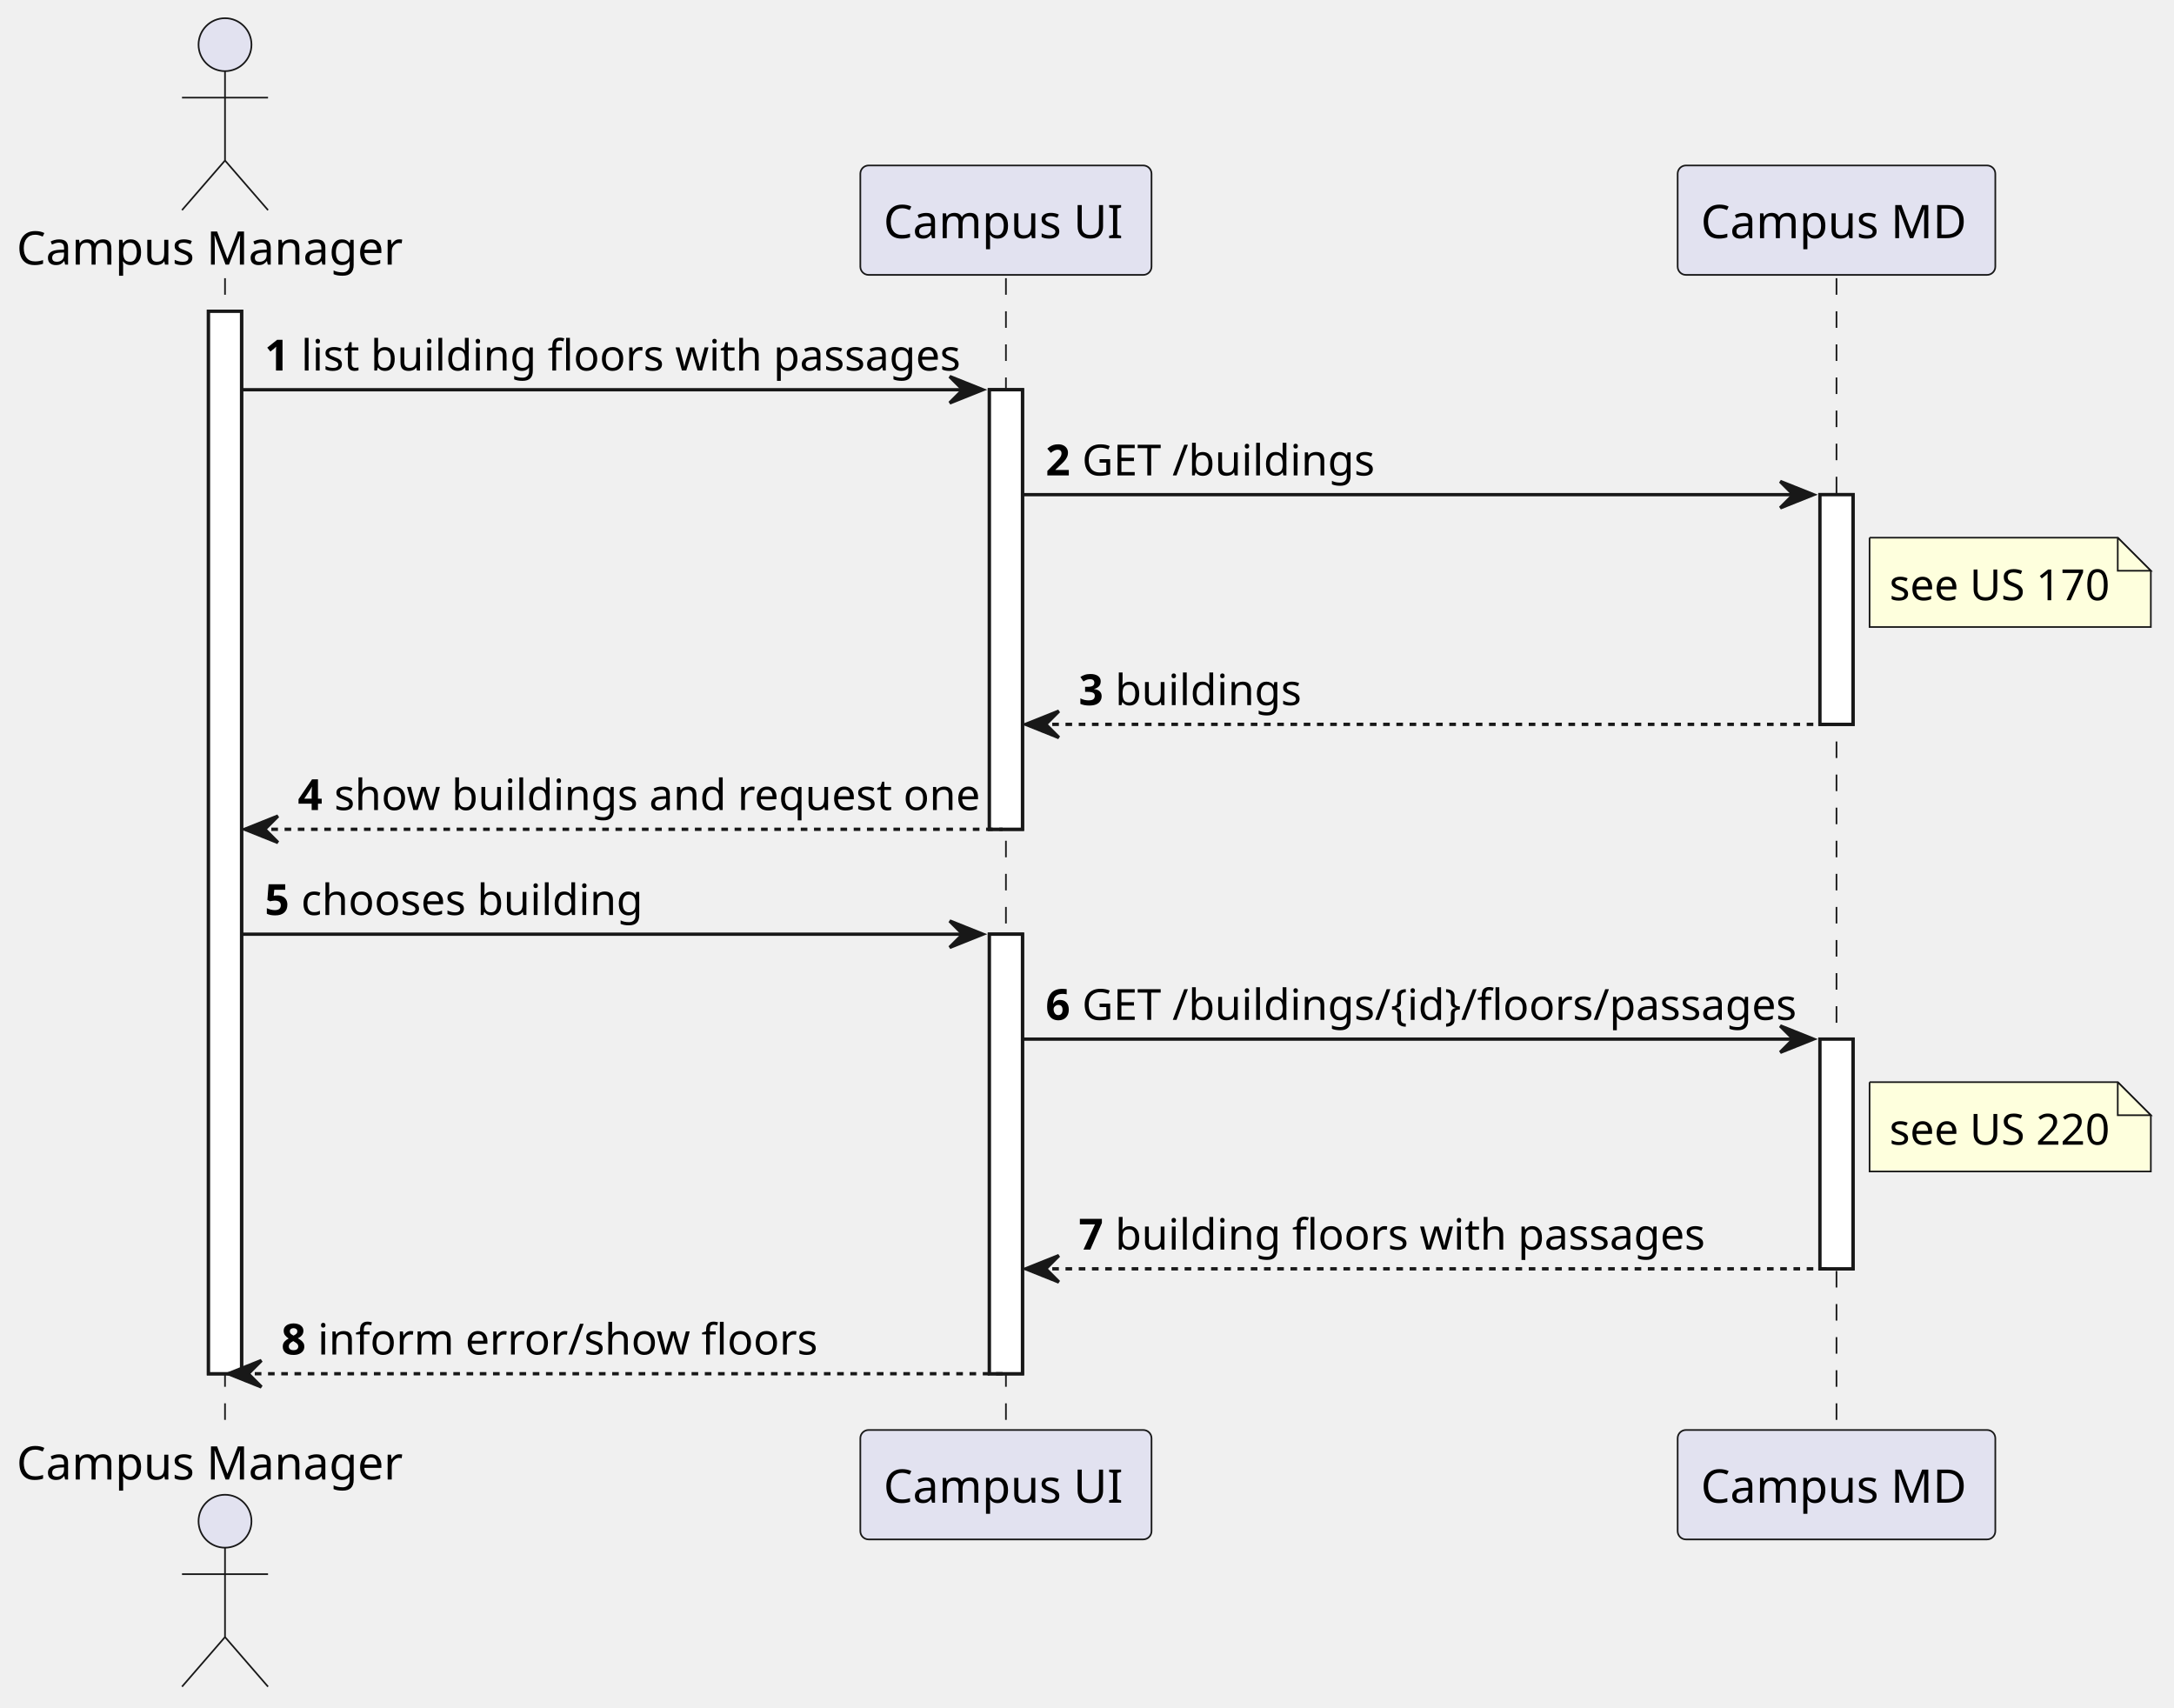
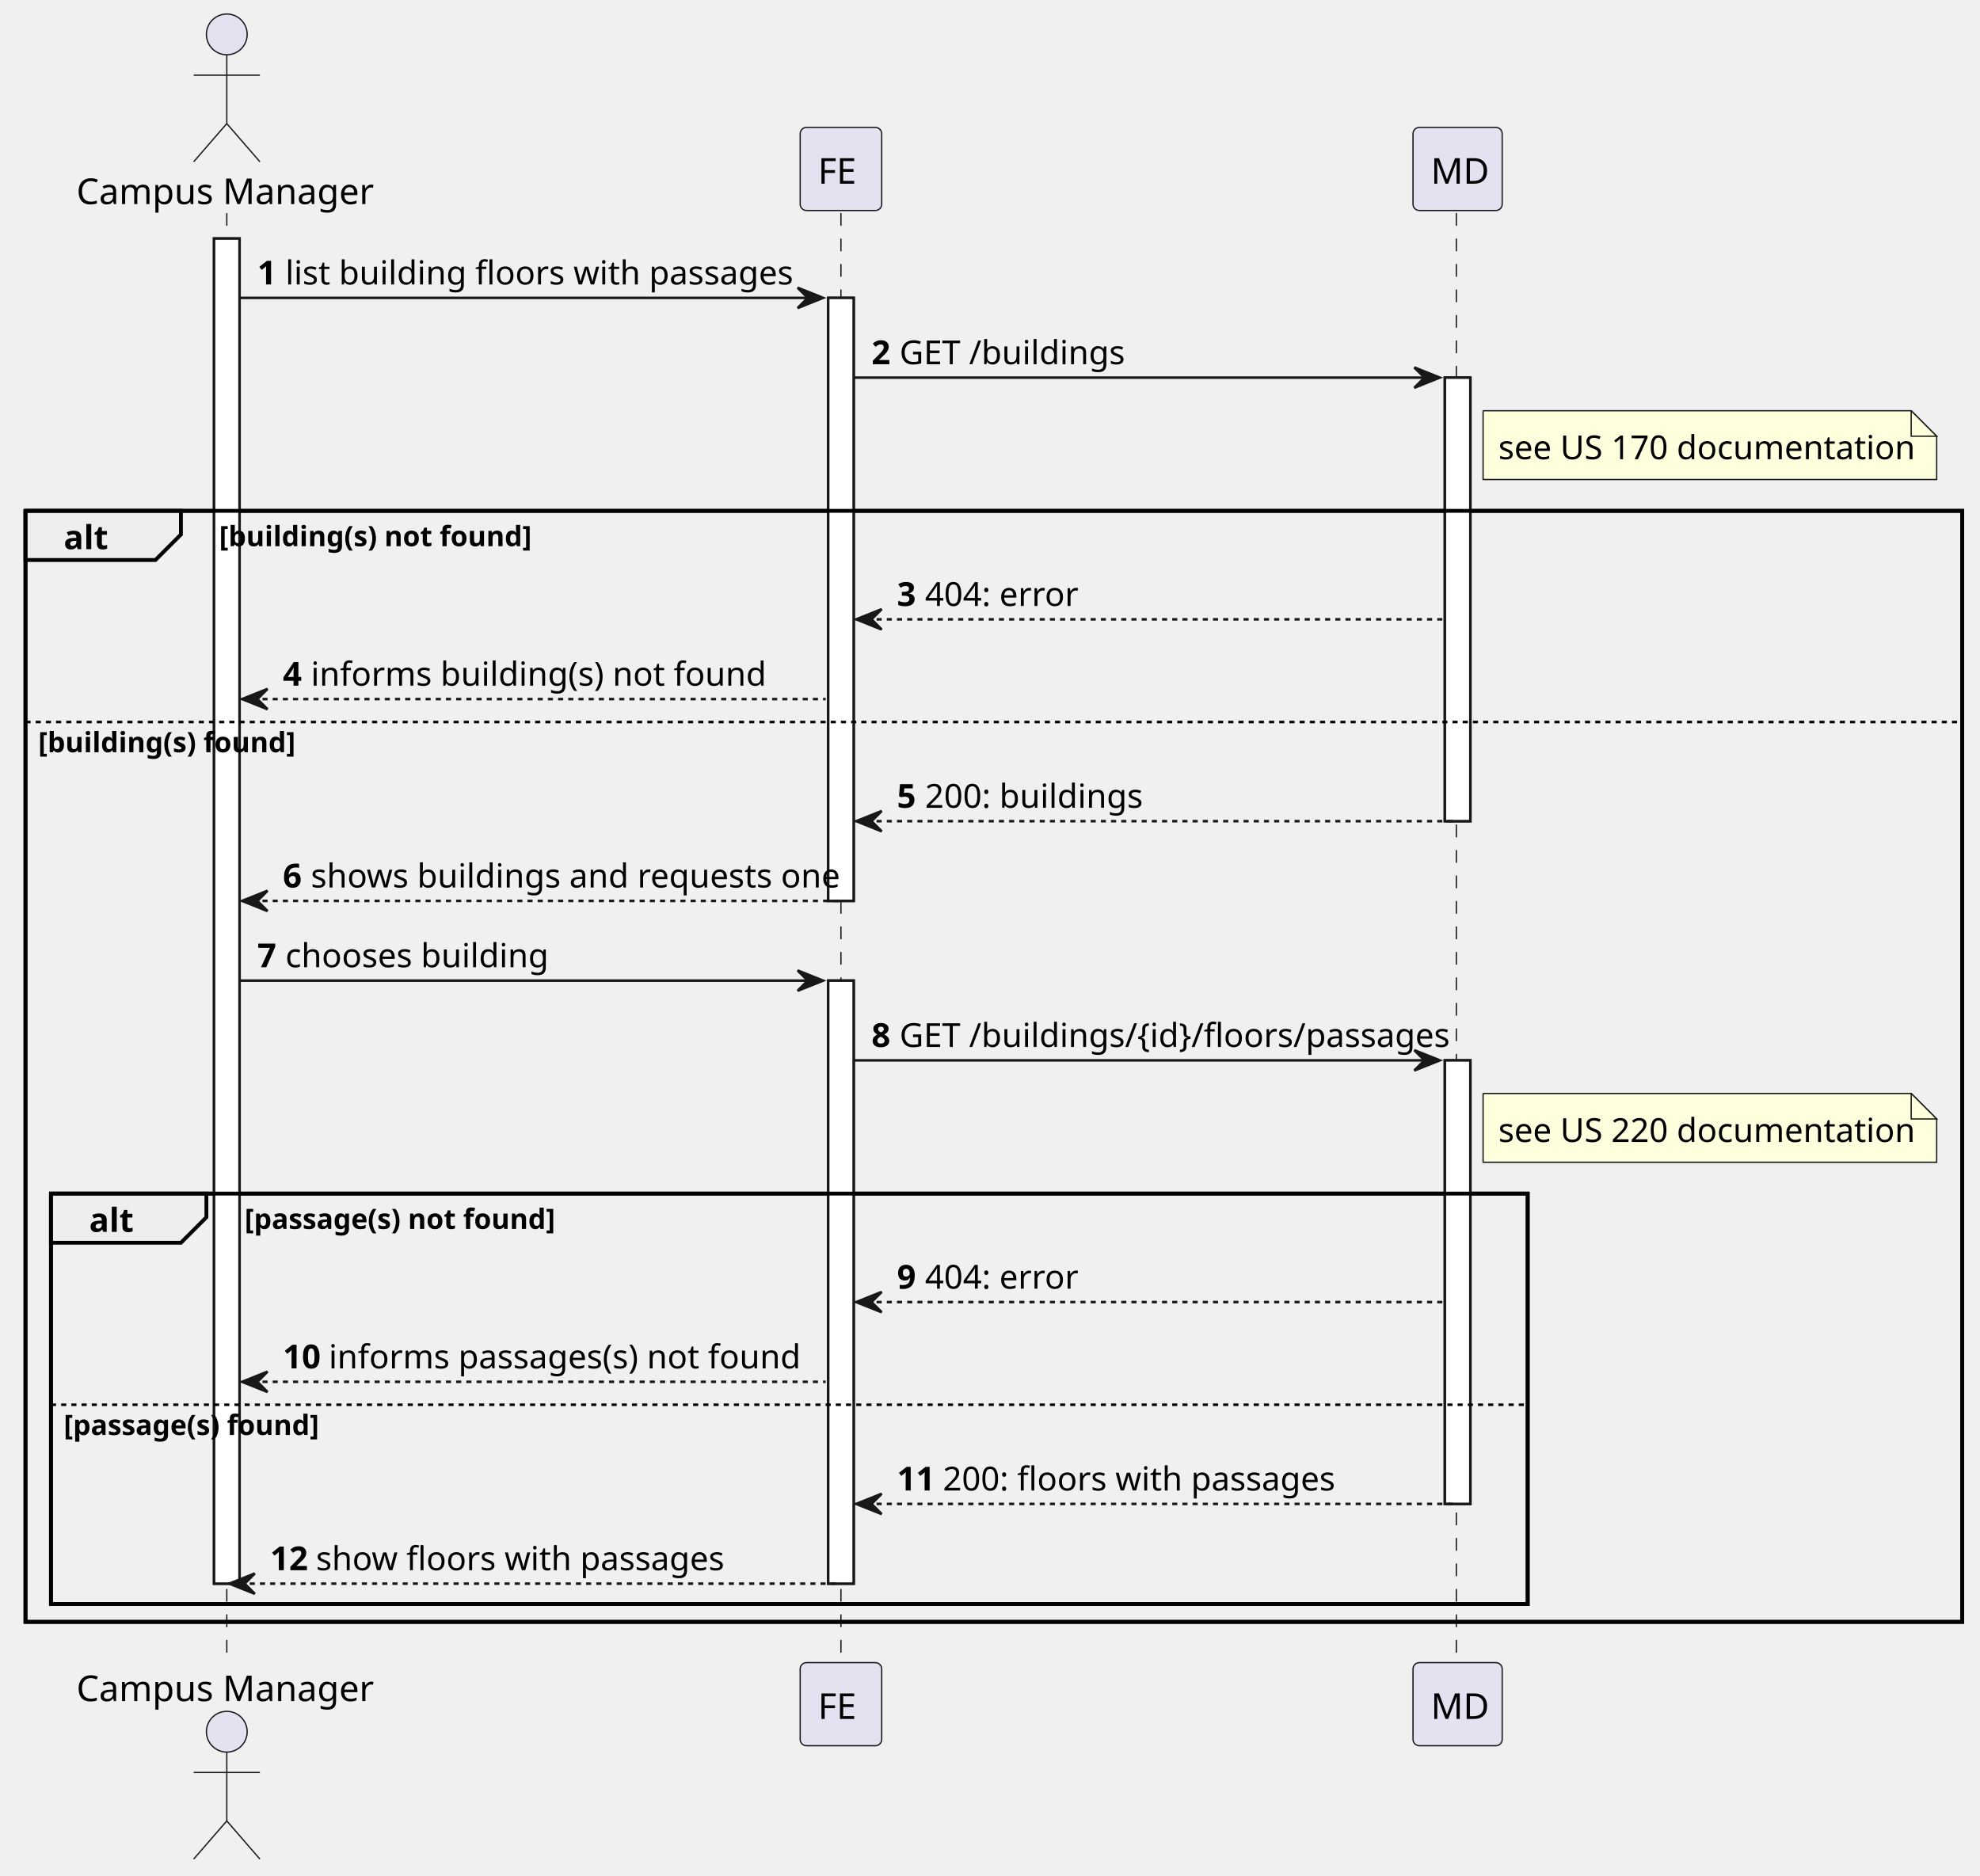
- <svg xmlns="http://www.w3.org/2000/svg" contentStyleType="text/css" height="516px" preserveAspectRatio="none" style="width:657px;height:516px;background:#FFFFFF;" version="1.1" viewBox="0 0 657 516" width="657px" zoomAndPan="magnify">
+ <svg xmlns="http://www.w3.org/2000/svg" contentStyleType="text/css" height="736px" preserveAspectRatio="none" style="width:777px;height:736px;background:#FFFFFF;" version="1.1" viewBox="0 0 777 736" width="777px" zoomAndPan="magnify">
  <defs />
  <g>
-     <rect fill="#FFFFFF" height="321.06" style="stroke:#181818;stroke-width:1.0;" width="10" x="63" y="94.068" />
-     <rect fill="#FFFFFF" height="132.824" style="stroke:#181818;stroke-width:1.0;" width="10" x="299" y="117.774" />
-     <rect fill="#FFFFFF" height="132.824" style="stroke:#181818;stroke-width:1.0;" width="10" x="299" y="282.304" />
-     <rect fill="#FFFFFF" height="69.412" style="stroke:#181818;stroke-width:1.0;" width="10" x="550" y="149.48" />
-     <rect fill="#FFFFFF" height="69.412" style="stroke:#181818;stroke-width:1.0;" width="10" x="550" y="314.01" />
-     <line style="stroke:#181818;stroke-width:0.5;stroke-dasharray:5.0,5.0;" x1="68" x2="68" y1="84.068" y2="433.128" />
-     <line style="stroke:#181818;stroke-width:0.5;stroke-dasharray:5.0,5.0;" x1="304" x2="304" y1="84.068" y2="433.128" />
-     <line style="stroke:#181818;stroke-width:0.5;stroke-dasharray:5.0,5.0;" x1="555" x2="555" y1="84.068" y2="433.128" />
-     <text fill="#000000" font-family="sans-serif" font-size="14" lengthAdjust="spacing" textLength="120" x="5" y="79.966">Campus Manager</text>
-     <ellipse cx="68" cy="13.5" fill="#E2E2F0" rx="8" ry="8" style="stroke:#181818;stroke-width:0.5;" />
-     <path d="M68,21.5 L68,48.5 M55,29.5 L81,29.5 M68,48.5 L55,63.5 M68,48.5 L81,63.5 " fill="none" style="stroke:#181818;stroke-width:0.5;" />
-     <text fill="#000000" font-family="sans-serif" font-size="14" lengthAdjust="spacing" textLength="120" x="5" y="447.094">Campus Manager</text>
-     <ellipse cx="68" cy="459.696" fill="#E2E2F0" rx="8" ry="8" style="stroke:#181818;stroke-width:0.5;" />
-     <path d="M68,467.696 L68,494.696 M55,475.696 L81,475.696 M68,494.696 L55,509.696 M68,494.696 L81,509.696 " fill="none" style="stroke:#181818;stroke-width:0.5;" />
-     <rect fill="#E2E2F0" height="33.068" rx="2.5" ry="2.5" style="stroke:#181818;stroke-width:0.5;" width="88" x="260" y="50" />
-     <text fill="#000000" font-family="sans-serif" font-size="14" lengthAdjust="spacing" textLength="74" x="267" y="71.966">Campus UI</text>
-     <rect fill="#E2E2F0" height="33.068" rx="2.5" ry="2.5" style="stroke:#181818;stroke-width:0.5;" width="88" x="260" y="432.128" />
-     <text fill="#000000" font-family="sans-serif" font-size="14" lengthAdjust="spacing" textLength="74" x="267" y="454.094">Campus UI</text>
-     <rect fill="#E2E2F0" height="33.068" rx="2.5" ry="2.5" style="stroke:#181818;stroke-width:0.5;" width="96" x="507" y="50" />
-     <text fill="#000000" font-family="sans-serif" font-size="14" lengthAdjust="spacing" textLength="82" x="514" y="71.966">Campus MD</text>
-     <rect fill="#E2E2F0" height="33.068" rx="2.5" ry="2.5" style="stroke:#181818;stroke-width:0.5;" width="96" x="507" y="432.128" />
-     <text fill="#000000" font-family="sans-serif" font-size="14" lengthAdjust="spacing" textLength="82" x="514" y="454.094">Campus MD</text>
-     <rect fill="#FFFFFF" height="321.06" style="stroke:#181818;stroke-width:1.0;" width="10" x="63" y="94.068" />
-     <rect fill="#FFFFFF" height="132.824" style="stroke:#181818;stroke-width:1.0;" width="10" x="299" y="117.774" />
-     <rect fill="#FFFFFF" height="132.824" style="stroke:#181818;stroke-width:1.0;" width="10" x="299" y="282.304" />
-     <rect fill="#FFFFFF" height="69.412" style="stroke:#181818;stroke-width:1.0;" width="10" x="550" y="149.48" />
-     <rect fill="#FFFFFF" height="69.412" style="stroke:#181818;stroke-width:1.0;" width="10" x="550" y="314.01" />
-     <polygon fill="#181818" points="287,113.774,297,117.774,287,121.774,291,117.774" style="stroke:#181818;stroke-width:1.0;" />
-     <line style="stroke:#181818;stroke-width:1.0;" x1="73" x2="293" y1="117.774" y2="117.774" />
-     <text fill="#000000" font-family="sans-serif" font-size="13" font-weight="bold" lengthAdjust="spacing" textLength="7" x="80" y="111.965">1</text>
-     <text fill="#000000" font-family="sans-serif" font-size="13" lengthAdjust="spacing" textLength="193" x="91" y="111.965">list building floors with passages</text>
-     <polygon fill="#181818" points="538,145.48,548,149.48,538,153.48,542,149.48" style="stroke:#181818;stroke-width:1.0;" />
-     <line style="stroke:#181818;stroke-width:1.0;" x1="309" x2="544" y1="149.48" y2="149.48" />
-     <text fill="#000000" font-family="sans-serif" font-size="13" font-weight="bold" lengthAdjust="spacing" textLength="7" x="316" y="143.671">2</text>
-     <text fill="#000000" font-family="sans-serif" font-size="13" lengthAdjust="spacing" textLength="86" x="327" y="143.671">GET /buildings</text>
-     <path d="M565,162.48 L565,189.48 L650,189.48 L650,172.48 L640,162.48 L565,162.48 " fill="#FEFFDD" style="stroke:#181818;stroke-width:0.5;" />
-     <path d="M640,162.48 L640,172.48 L650,172.48 L640,162.48 " fill="#FEFFDD" style="stroke:#181818;stroke-width:0.5;" />
-     <text fill="#000000" font-family="sans-serif" font-size="13" lengthAdjust="spacing" textLength="64" x="571" y="181.377">see US 170</text>
-     <polygon fill="#181818" points="320,214.892,310,218.892,320,222.892,316,218.892" style="stroke:#181818;stroke-width:1.0;" />
-     <line style="stroke:#181818;stroke-width:1.0;stroke-dasharray:2.0,2.0;" x1="314" x2="554" y1="218.892" y2="218.892" />
-     <text fill="#000000" font-family="sans-serif" font-size="13" font-weight="bold" lengthAdjust="spacing" textLength="7" x="326" y="213.083">3</text>
-     <text fill="#000000" font-family="sans-serif" font-size="13" lengthAdjust="spacing" textLength="55" x="337" y="213.083">buildings</text>
-     <polygon fill="#181818" points="84,246.598,74,250.598,84,254.598,80,250.598" style="stroke:#181818;stroke-width:1.0;" />
-     <line style="stroke:#181818;stroke-width:1.0;stroke-dasharray:2.0,2.0;" x1="78" x2="303" y1="250.598" y2="250.598" />
-     <text fill="#000000" font-family="sans-serif" font-size="13" font-weight="bold" lengthAdjust="spacing" textLength="7" x="90" y="244.789">4</text>
-     <text fill="#000000" font-family="sans-serif" font-size="13" lengthAdjust="spacing" textLength="191" x="101" y="244.789">show buildings and request one</text>
-     <polygon fill="#181818" points="287,278.304,297,282.304,287,286.304,291,282.304" style="stroke:#181818;stroke-width:1.0;" />
-     <line style="stroke:#181818;stroke-width:1.0;" x1="73" x2="293" y1="282.304" y2="282.304" />
-     <text fill="#000000" font-family="sans-serif" font-size="13" font-weight="bold" lengthAdjust="spacing" textLength="7" x="80" y="276.495">5</text>
-     <text fill="#000000" font-family="sans-serif" font-size="13" lengthAdjust="spacing" textLength="101" x="91" y="276.495">chooses building</text>
-     <polygon fill="#181818" points="538,310.01,548,314.01,538,318.01,542,314.01" style="stroke:#181818;stroke-width:1.0;" />
-     <line style="stroke:#181818;stroke-width:1.0;" x1="309" x2="544" y1="314.01" y2="314.01" />
-     <text fill="#000000" font-family="sans-serif" font-size="13" font-weight="bold" lengthAdjust="spacing" textLength="7" x="316" y="308.201">6</text>
-     <text fill="#000000" font-family="sans-serif" font-size="13" lengthAdjust="spacing" textLength="211" x="327" y="308.201">GET /buildings/{id}/floors/passages</text>
-     <path d="M565,327.01 L565,354.01 L650,354.01 L650,337.01 L640,327.01 L565,327.01 " fill="#FEFFDD" style="stroke:#181818;stroke-width:0.5;" />
-     <path d="M640,327.01 L640,337.01 L650,337.01 L640,327.01 " fill="#FEFFDD" style="stroke:#181818;stroke-width:0.5;" />
-     <text fill="#000000" font-family="sans-serif" font-size="13" lengthAdjust="spacing" textLength="64" x="571" y="345.907">see US 220</text>
-     <polygon fill="#181818" points="320,379.422,310,383.422,320,387.422,316,383.422" style="stroke:#181818;stroke-width:1.0;" />
-     <line style="stroke:#181818;stroke-width:1.0;stroke-dasharray:2.0,2.0;" x1="314" x2="554" y1="383.422" y2="383.422" />
-     <text fill="#000000" font-family="sans-serif" font-size="13" font-weight="bold" lengthAdjust="spacing" textLength="7" x="326" y="377.613">7</text>
-     <text fill="#000000" font-family="sans-serif" font-size="13" lengthAdjust="spacing" textLength="173" x="337" y="377.613">building floors with passages</text>
-     <polygon fill="#181818" points="79,411.128,69,415.128,79,419.128,75,415.128" style="stroke:#181818;stroke-width:1.0;" />
-     <line style="stroke:#181818;stroke-width:1.0;stroke-dasharray:2.0,2.0;" x1="73" x2="303" y1="415.128" y2="415.128" />
-     <text fill="#000000" font-family="sans-serif" font-size="13" font-weight="bold" lengthAdjust="spacing" textLength="7" x="85" y="409.319">8</text>
-     <text fill="#000000" font-family="sans-serif" font-size="13" lengthAdjust="spacing" textLength="147" x="96" y="409.319">inform error/show floors</text>
+     <rect fill="#FFFFFF" height="527.918" style="stroke:#181818;stroke-width:1.0;" width="10" x="84" y="93.621" />
+     <rect fill="#FFFFFF" height="236.668" style="stroke:#181818;stroke-width:1.0;" width="10" x="325" y="116.912" />
+     <rect fill="#FFFFFF" height="236.668" style="stroke:#181818;stroke-width:1.0;" width="10" x="325" y="384.871" />
+     <rect fill="#FFFFFF" height="174.086" style="stroke:#181818;stroke-width:1.0;" width="10" x="567" y="148.203" />
+     <rect fill="#FFFFFF" height="174.086" style="stroke:#181818;stroke-width:1.0;" width="10" x="567" y="416.162" />
+     <rect fill="none" height="436.045" style="stroke:#000000;stroke-width:1.5;" width="760" x="10" y="200.494" />
+     <rect fill="none" height="161.086" style="stroke:#000000;stroke-width:1.5;" width="579.5" x="20" y="468.453" />
+     <line style="stroke:#181818;stroke-width:0.5;stroke-dasharray:5.0,5.0;" x1="89" x2="89" y1="83.621" y2="653.539" />
+     <line style="stroke:#181818;stroke-width:0.5;stroke-dasharray:5.0,5.0;" x1="330" x2="330" y1="83.621" y2="653.539" />
+     <line style="stroke:#181818;stroke-width:0.5;stroke-dasharray:5.0,5.0;" x1="571.5" x2="571.5" y1="83.621" y2="653.539" />
+     <text fill="#000000" font-family="sans-serif" font-size="14" lengthAdjust="spacing" textLength="112" x="30" y="80.107">Campus Manager</text>
+     <ellipse cx="89" cy="13.5" fill="#E2E2F0" rx="8" ry="8" style="stroke:#181818;stroke-width:0.5;" />
+     <path d="M89,21.5 L89,48.5 M76,29.5 L102,29.5 M89,48.5 L76,63.5 M89,48.5 L102,63.5 " fill="none" style="stroke:#181818;stroke-width:0.5;" />
+     <text fill="#000000" font-family="sans-serif" font-size="14" lengthAdjust="spacing" textLength="112" x="30" y="667.646">Campus Manager</text>
+     <ellipse cx="89" cy="679.66" fill="#E2E2F0" rx="8" ry="8" style="stroke:#181818;stroke-width:0.5;" />
+     <path d="M89,687.66 L89,714.66 M76,695.66 L102,695.66 M89,714.66 L76,729.66 M89,714.66 L102,729.66 " fill="none" style="stroke:#181818;stroke-width:0.5;" />
+     <rect fill="#E2E2F0" height="32.621" rx="2.5" ry="2.5" style="stroke:#181818;stroke-width:0.5;" width="32" x="314" y="50" />
+     <text fill="#000000" font-family="sans-serif" font-size="14" lengthAdjust="spacing" textLength="18" x="321" y="72.107">FE</text>
+     <rect fill="#E2E2F0" height="32.621" rx="2.5" ry="2.5" style="stroke:#181818;stroke-width:0.5;" width="32" x="314" y="652.539" />
+     <text fill="#000000" font-family="sans-serif" font-size="14" lengthAdjust="spacing" textLength="18" x="321" y="674.646">FE</text>
+     <rect fill="#E2E2F0" height="32.621" rx="2.5" ry="2.5" style="stroke:#181818;stroke-width:0.5;" width="35" x="554.5" y="50" />
+     <text fill="#000000" font-family="sans-serif" font-size="14" lengthAdjust="spacing" textLength="21" x="561.5" y="72.107">MD</text>
+     <rect fill="#E2E2F0" height="32.621" rx="2.5" ry="2.5" style="stroke:#181818;stroke-width:0.5;" width="35" x="554.5" y="652.539" />
+     <text fill="#000000" font-family="sans-serif" font-size="14" lengthAdjust="spacing" textLength="21" x="561.5" y="674.646">MD</text>
+     <rect fill="#FFFFFF" height="527.918" style="stroke:#181818;stroke-width:1.0;" width="10" x="84" y="93.621" />
+     <rect fill="#FFFFFF" height="236.668" style="stroke:#181818;stroke-width:1.0;" width="10" x="325" y="116.912" />
+     <rect fill="#FFFFFF" height="236.668" style="stroke:#181818;stroke-width:1.0;" width="10" x="325" y="384.871" />
+     <rect fill="#FFFFFF" height="174.086" style="stroke:#181818;stroke-width:1.0;" width="10" x="567" y="148.203" />
+     <rect fill="#FFFFFF" height="174.086" style="stroke:#181818;stroke-width:1.0;" width="10" x="567" y="416.162" />
+     <polygon fill="#181818" points="313,112.912,323,116.912,313,120.912,317,116.912" style="stroke:#181818;stroke-width:1.0;" />
+     <line style="stroke:#181818;stroke-width:1.0;" x1="94" x2="319" y1="116.912" y2="116.912" />
+     <text fill="#000000" font-family="sans-serif" font-size="13" font-weight="bold" lengthAdjust="spacing" textLength="7" x="101" y="111.649">1</text>
+     <text fill="#000000" font-family="sans-serif" font-size="13" lengthAdjust="spacing" textLength="187" x="112" y="111.649">list building floors with passages</text>
+     <polygon fill="#181818" points="555,144.203,565,148.203,555,152.203,559,148.203" style="stroke:#181818;stroke-width:1.0;" />
+     <line style="stroke:#181818;stroke-width:1.0;" x1="335" x2="561" y1="148.203" y2="148.203" />
+     <text fill="#000000" font-family="sans-serif" font-size="13" font-weight="bold" lengthAdjust="spacing" textLength="7" x="342" y="142.94">2</text>
+     <text fill="#000000" font-family="sans-serif" font-size="13" lengthAdjust="spacing" textLength="85" x="353" y="142.94">GET /buildings</text>
+     <path d="M582,161.203 L582,188.203 L760,188.203 L760,171.203 L750,161.203 L582,161.203 " fill="#FEFFDD" style="stroke:#181818;stroke-width:0.5;" />
+     <path d="M750,161.203 L750,171.203 L760,171.203 L750,161.203 " fill="#FEFFDD" style="stroke:#181818;stroke-width:0.5;" />
+     <text fill="#000000" font-family="sans-serif" font-size="13" lengthAdjust="spacing" textLength="157" x="588" y="180.231">see US 170 documentation</text>
+     <path d="M10,200.494 L71,200.494 L71,209.785 L61,219.785 L10,219.785 L10,200.494 " fill="#EEEEEE" style="stroke:#000000;stroke-width:1.5;" />
+     <rect fill="none" height="436.045" style="stroke:#000000;stroke-width:1.5;" width="760" x="10" y="200.494" />
+     <text fill="#000000" font-family="sans-serif" font-size="13" font-weight="bold" lengthAdjust="spacing" textLength="16" x="25" y="215.523">alt</text>
+     <text fill="#000000" font-family="sans-serif" font-size="11" font-weight="bold" lengthAdjust="spacing" textLength="123" x="86" y="214.364">[building(s) not found]</text>
+     <polygon fill="#181818" points="346,239.076,336,243.076,346,247.076,342,243.076" style="stroke:#181818;stroke-width:1.0;" />
+     <line style="stroke:#181818;stroke-width:1.0;stroke-dasharray:2.0,2.0;" x1="340" x2="566" y1="243.076" y2="243.076" />
+     <text fill="#000000" font-family="sans-serif" font-size="13" font-weight="bold" lengthAdjust="spacing" textLength="7" x="352" y="237.814">3</text>
+     <text fill="#000000" font-family="sans-serif" font-size="13" lengthAdjust="spacing" textLength="55" x="363" y="237.814">404: error</text>
+     <polygon fill="#181818" points="105,270.367,95,274.367,105,278.367,101,274.367" style="stroke:#181818;stroke-width:1.0;" />
+     <line style="stroke:#181818;stroke-width:1.0;stroke-dasharray:2.0,2.0;" x1="99" x2="324" y1="274.367" y2="274.367" />
+     <text fill="#000000" font-family="sans-serif" font-size="13" font-weight="bold" lengthAdjust="spacing" textLength="7" x="111" y="269.104">4</text>
+     <text fill="#000000" font-family="sans-serif" font-size="13" lengthAdjust="spacing" textLength="162" x="122" y="269.104">informs building(s) not found</text>
+     <line style="stroke:#000000;stroke-width:1.0;stroke-dasharray:2.0,2.0;" x1="10" x2="770" y1="283.367" y2="283.367" />
+     <text fill="#000000" font-family="sans-serif" font-size="11" font-weight="bold" lengthAdjust="spacing" textLength="102" x="15" y="295.237">[building(s) found]</text>
+     <polygon fill="#181818" points="346,318.289,336,322.289,346,326.289,342,322.289" style="stroke:#181818;stroke-width:1.0;" />
+     <line style="stroke:#181818;stroke-width:1.0;stroke-dasharray:2.0,2.0;" x1="340" x2="571" y1="322.289" y2="322.289" />
+     <text fill="#000000" font-family="sans-serif" font-size="13" font-weight="bold" lengthAdjust="spacing" textLength="7" x="352" y="317.026">5</text>
+     <text fill="#000000" font-family="sans-serif" font-size="13" lengthAdjust="spacing" textLength="80" x="363" y="317.026">200: buildings</text>
+     <polygon fill="#181818" points="105,349.58,95,353.58,105,357.58,101,353.58" style="stroke:#181818;stroke-width:1.0;" />
+     <line style="stroke:#181818;stroke-width:1.0;stroke-dasharray:2.0,2.0;" x1="99" x2="329" y1="353.58" y2="353.58" />
+     <text fill="#000000" font-family="sans-serif" font-size="13" font-weight="bold" lengthAdjust="spacing" textLength="7" x="111" y="348.317">6</text>
+     <text fill="#000000" font-family="sans-serif" font-size="13" lengthAdjust="spacing" textLength="196" x="122" y="348.317">shows buildings and requests one</text>
+     <polygon fill="#181818" points="313,380.871,323,384.871,313,388.871,317,384.871" style="stroke:#181818;stroke-width:1.0;" />
+     <line style="stroke:#181818;stroke-width:1.0;" x1="94" x2="319" y1="384.871" y2="384.871" />
+     <text fill="#000000" font-family="sans-serif" font-size="13" font-weight="bold" lengthAdjust="spacing" textLength="7" x="101" y="379.608">7</text>
+     <text fill="#000000" font-family="sans-serif" font-size="13" lengthAdjust="spacing" textLength="97" x="112" y="379.608">chooses building</text>
+     <polygon fill="#181818" points="555,412.162,565,416.162,555,420.162,559,416.162" style="stroke:#181818;stroke-width:1.0;" />
+     <line style="stroke:#181818;stroke-width:1.0;" x1="335" x2="561" y1="416.162" y2="416.162" />
+     <text fill="#000000" font-family="sans-serif" font-size="13" font-weight="bold" lengthAdjust="spacing" textLength="7" x="342" y="410.899">8</text>
+     <text fill="#000000" font-family="sans-serif" font-size="13" lengthAdjust="spacing" textLength="202" x="353" y="410.899">GET /buildings/{id}/floors/passages</text>
+     <path d="M582,429.162 L582,456.162 L760,456.162 L760,439.162 L750,429.162 L582,429.162 " fill="#FEFFDD" style="stroke:#181818;stroke-width:0.5;" />
+     <path d="M750,429.162 L750,439.162 L760,439.162 L750,429.162 " fill="#FEFFDD" style="stroke:#181818;stroke-width:0.5;" />
+     <text fill="#000000" font-family="sans-serif" font-size="13" lengthAdjust="spacing" textLength="157" x="588" y="448.19">see US 220 documentation</text>
+     <path d="M20,468.453 L81,468.453 L81,477.744 L71,487.744 L20,487.744 L20,468.453 " fill="#EEEEEE" style="stroke:#000000;stroke-width:1.5;" />
+     <rect fill="none" height="161.086" style="stroke:#000000;stroke-width:1.5;" width="579.5" x="20" y="468.453" />
+     <text fill="#000000" font-family="sans-serif" font-size="13" font-weight="bold" lengthAdjust="spacing" textLength="16" x="35" y="483.481">alt</text>
+     <text fill="#000000" font-family="sans-serif" font-size="11" font-weight="bold" lengthAdjust="spacing" textLength="126" x="96" y="482.323">[passage(s) not found]</text>
+     <polygon fill="#181818" points="346,507.035,336,511.035,346,515.035,342,511.035" style="stroke:#181818;stroke-width:1.0;" />
+     <line style="stroke:#181818;stroke-width:1.0;stroke-dasharray:2.0,2.0;" x1="340" x2="566" y1="511.035" y2="511.035" />
+     <text fill="#000000" font-family="sans-serif" font-size="13" font-weight="bold" lengthAdjust="spacing" textLength="7" x="352" y="505.772">9</text>
+     <text fill="#000000" font-family="sans-serif" font-size="13" lengthAdjust="spacing" textLength="55" x="363" y="505.772">404: error</text>
+     <polygon fill="#181818" points="105,538.326,95,542.326,105,546.326,101,542.326" style="stroke:#181818;stroke-width:1.0;" />
+     <line style="stroke:#181818;stroke-width:1.0;stroke-dasharray:2.0,2.0;" x1="99" x2="324" y1="542.326" y2="542.326" />
+     <text fill="#000000" font-family="sans-serif" font-size="13" font-weight="bold" lengthAdjust="spacing" textLength="14" x="111" y="537.063">10</text>
+     <text fill="#000000" font-family="sans-serif" font-size="13" lengthAdjust="spacing" textLength="174" x="129" y="537.063">informs passages(s) not found</text>
+     <line style="stroke:#000000;stroke-width:1.0;stroke-dasharray:2.0,2.0;" x1="20" x2="599.5" y1="551.326" y2="551.326" />
+     <text fill="#000000" font-family="sans-serif" font-size="11" font-weight="bold" lengthAdjust="spacing" textLength="105" x="25" y="563.196">[passage(s) found]</text>
+     <polygon fill="#181818" points="346,586.248,336,590.248,346,594.248,342,590.248" style="stroke:#181818;stroke-width:1.0;" />
+     <line style="stroke:#181818;stroke-width:1.0;stroke-dasharray:2.0,2.0;" x1="340" x2="571" y1="590.248" y2="590.248" />
+     <text fill="#000000" font-family="sans-serif" font-size="13" font-weight="bold" lengthAdjust="spacing" textLength="14" x="352" y="584.985">11</text>
+     <text fill="#000000" font-family="sans-serif" font-size="13" lengthAdjust="spacing" textLength="147" x="370" y="584.985">200: floors with passages</text>
+     <polygon fill="#181818" points="100,617.539,90,621.539,100,625.539,96,621.539" style="stroke:#181818;stroke-width:1.0;" />
+     <line style="stroke:#181818;stroke-width:1.0;stroke-dasharray:2.0,2.0;" x1="94" x2="329" y1="621.539" y2="621.539" />
+     <text fill="#000000" font-family="sans-serif" font-size="13" font-weight="bold" lengthAdjust="spacing" textLength="14" x="106" y="616.276">12</text>
+     <text fill="#000000" font-family="sans-serif" font-size="13" lengthAdjust="spacing" textLength="152" x="124" y="616.276">show floors with passages</text>
  </g>
</svg>
